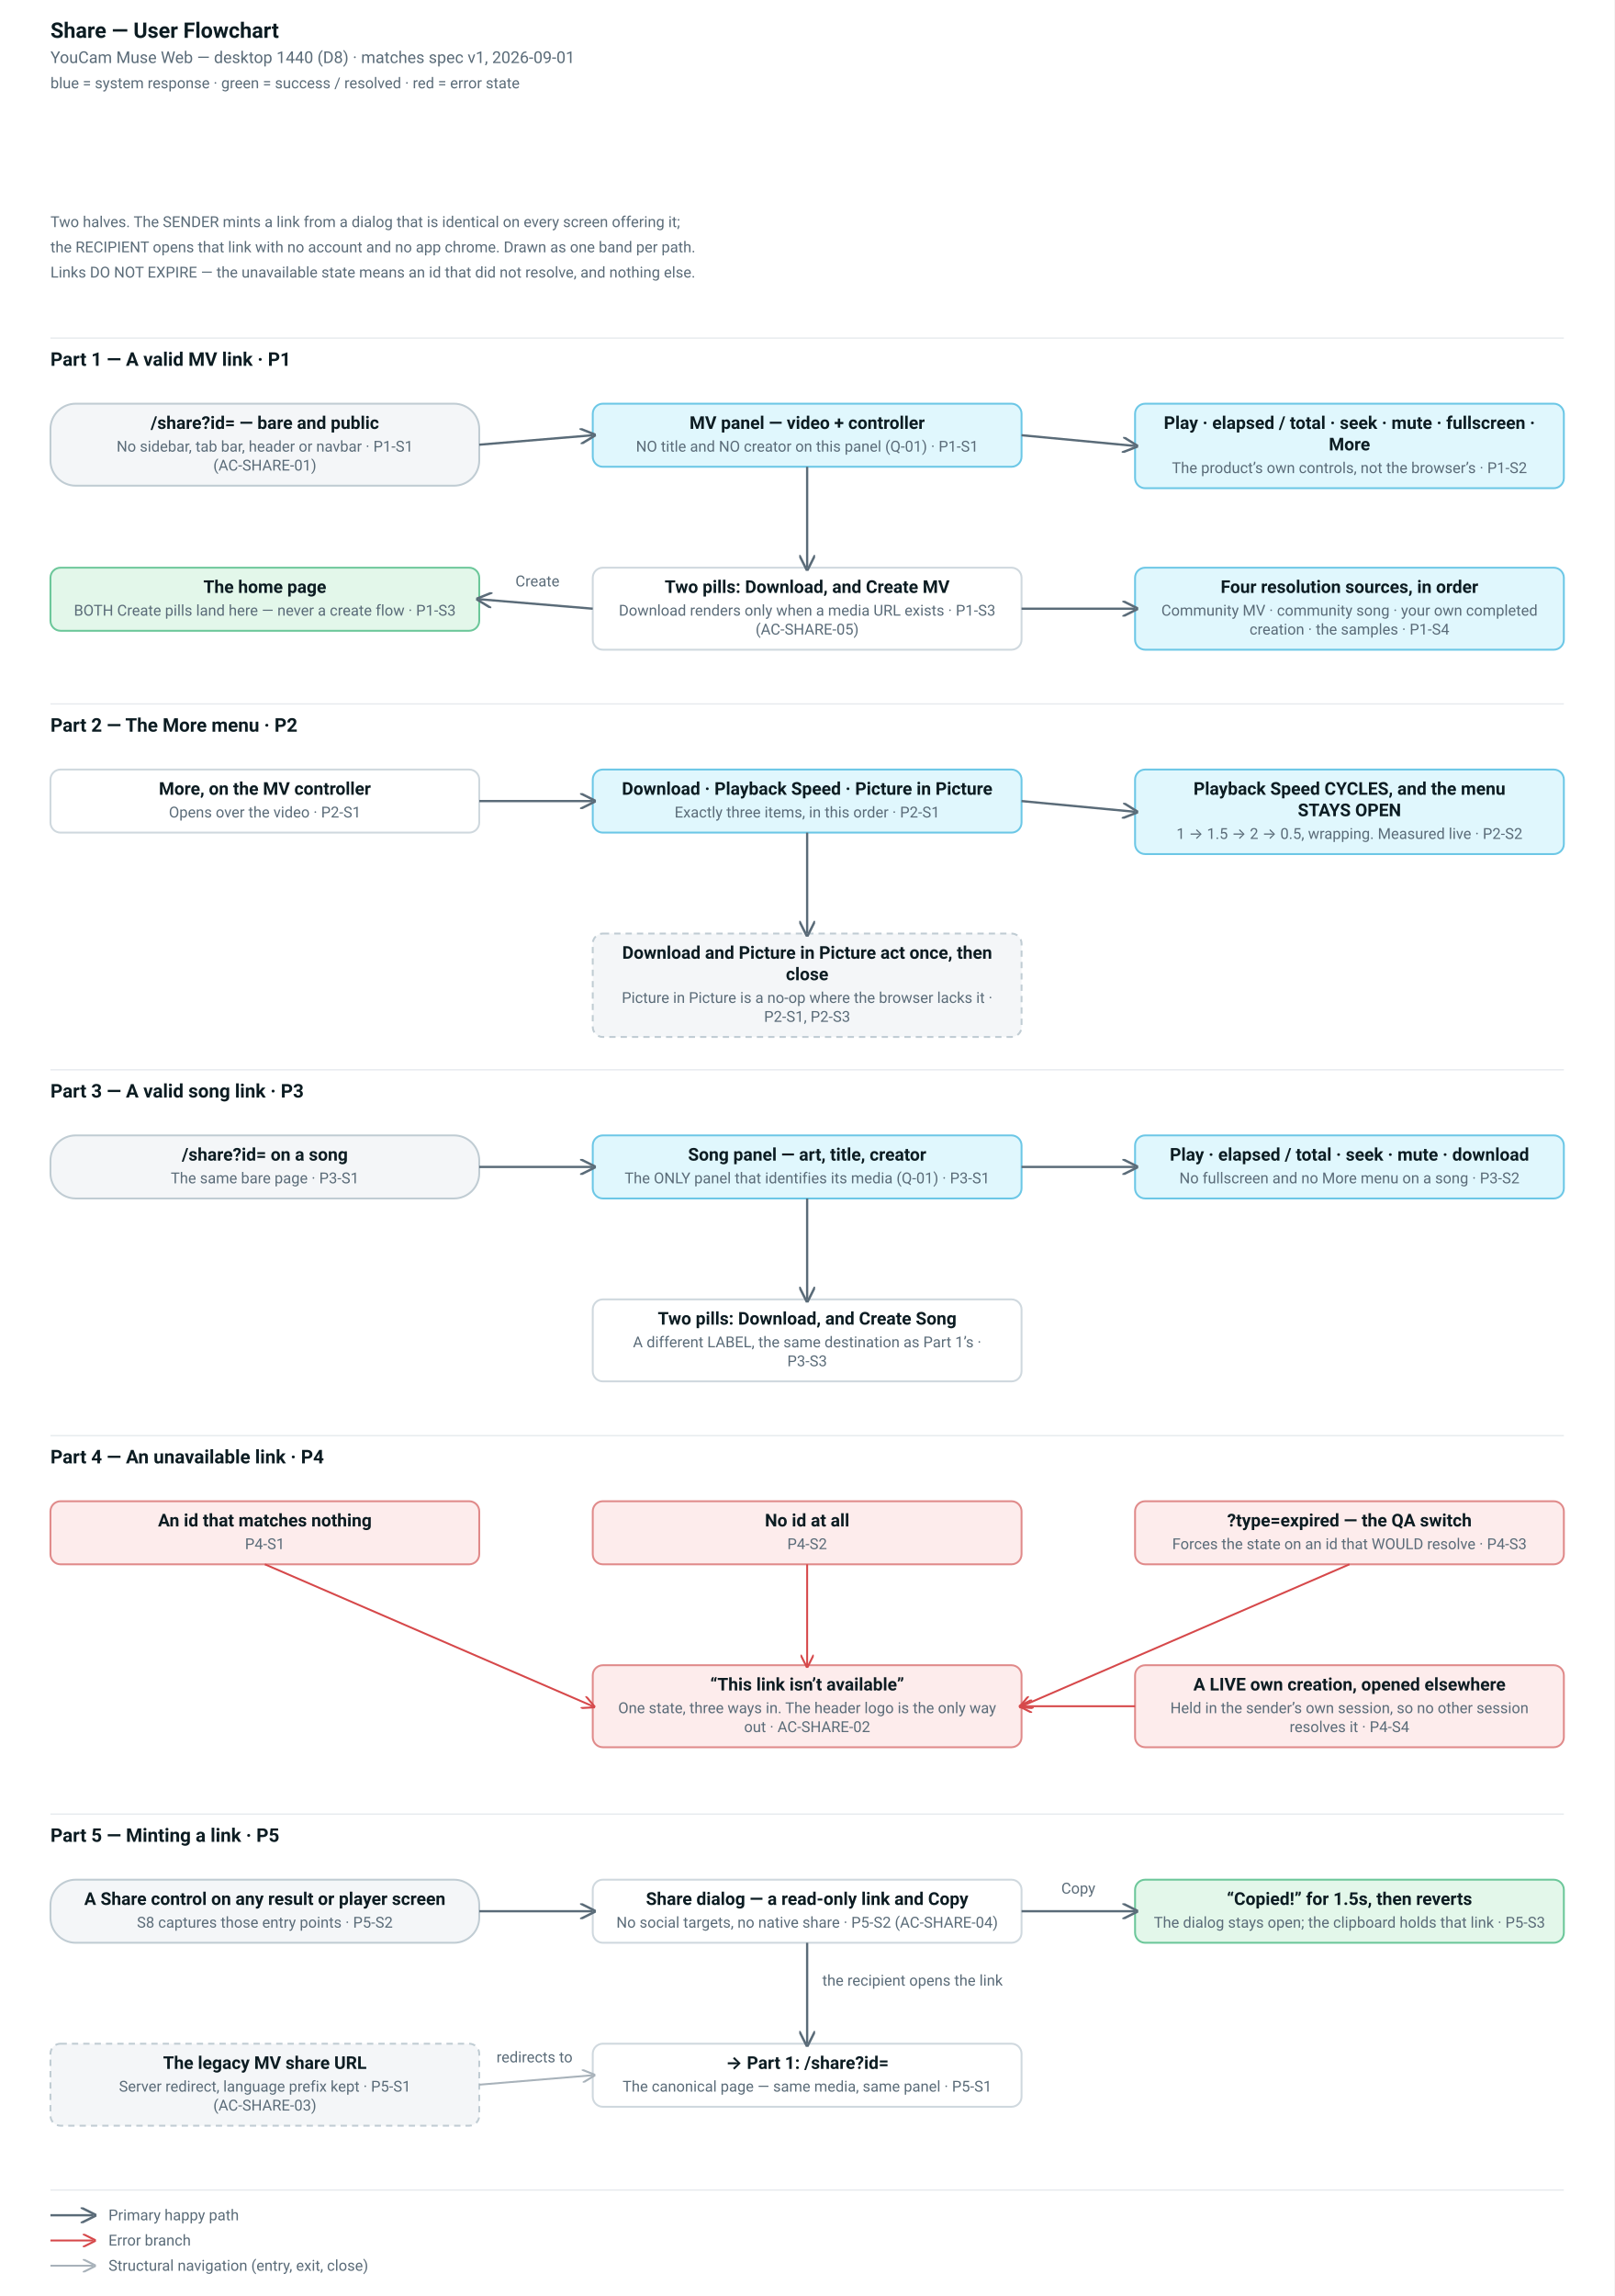
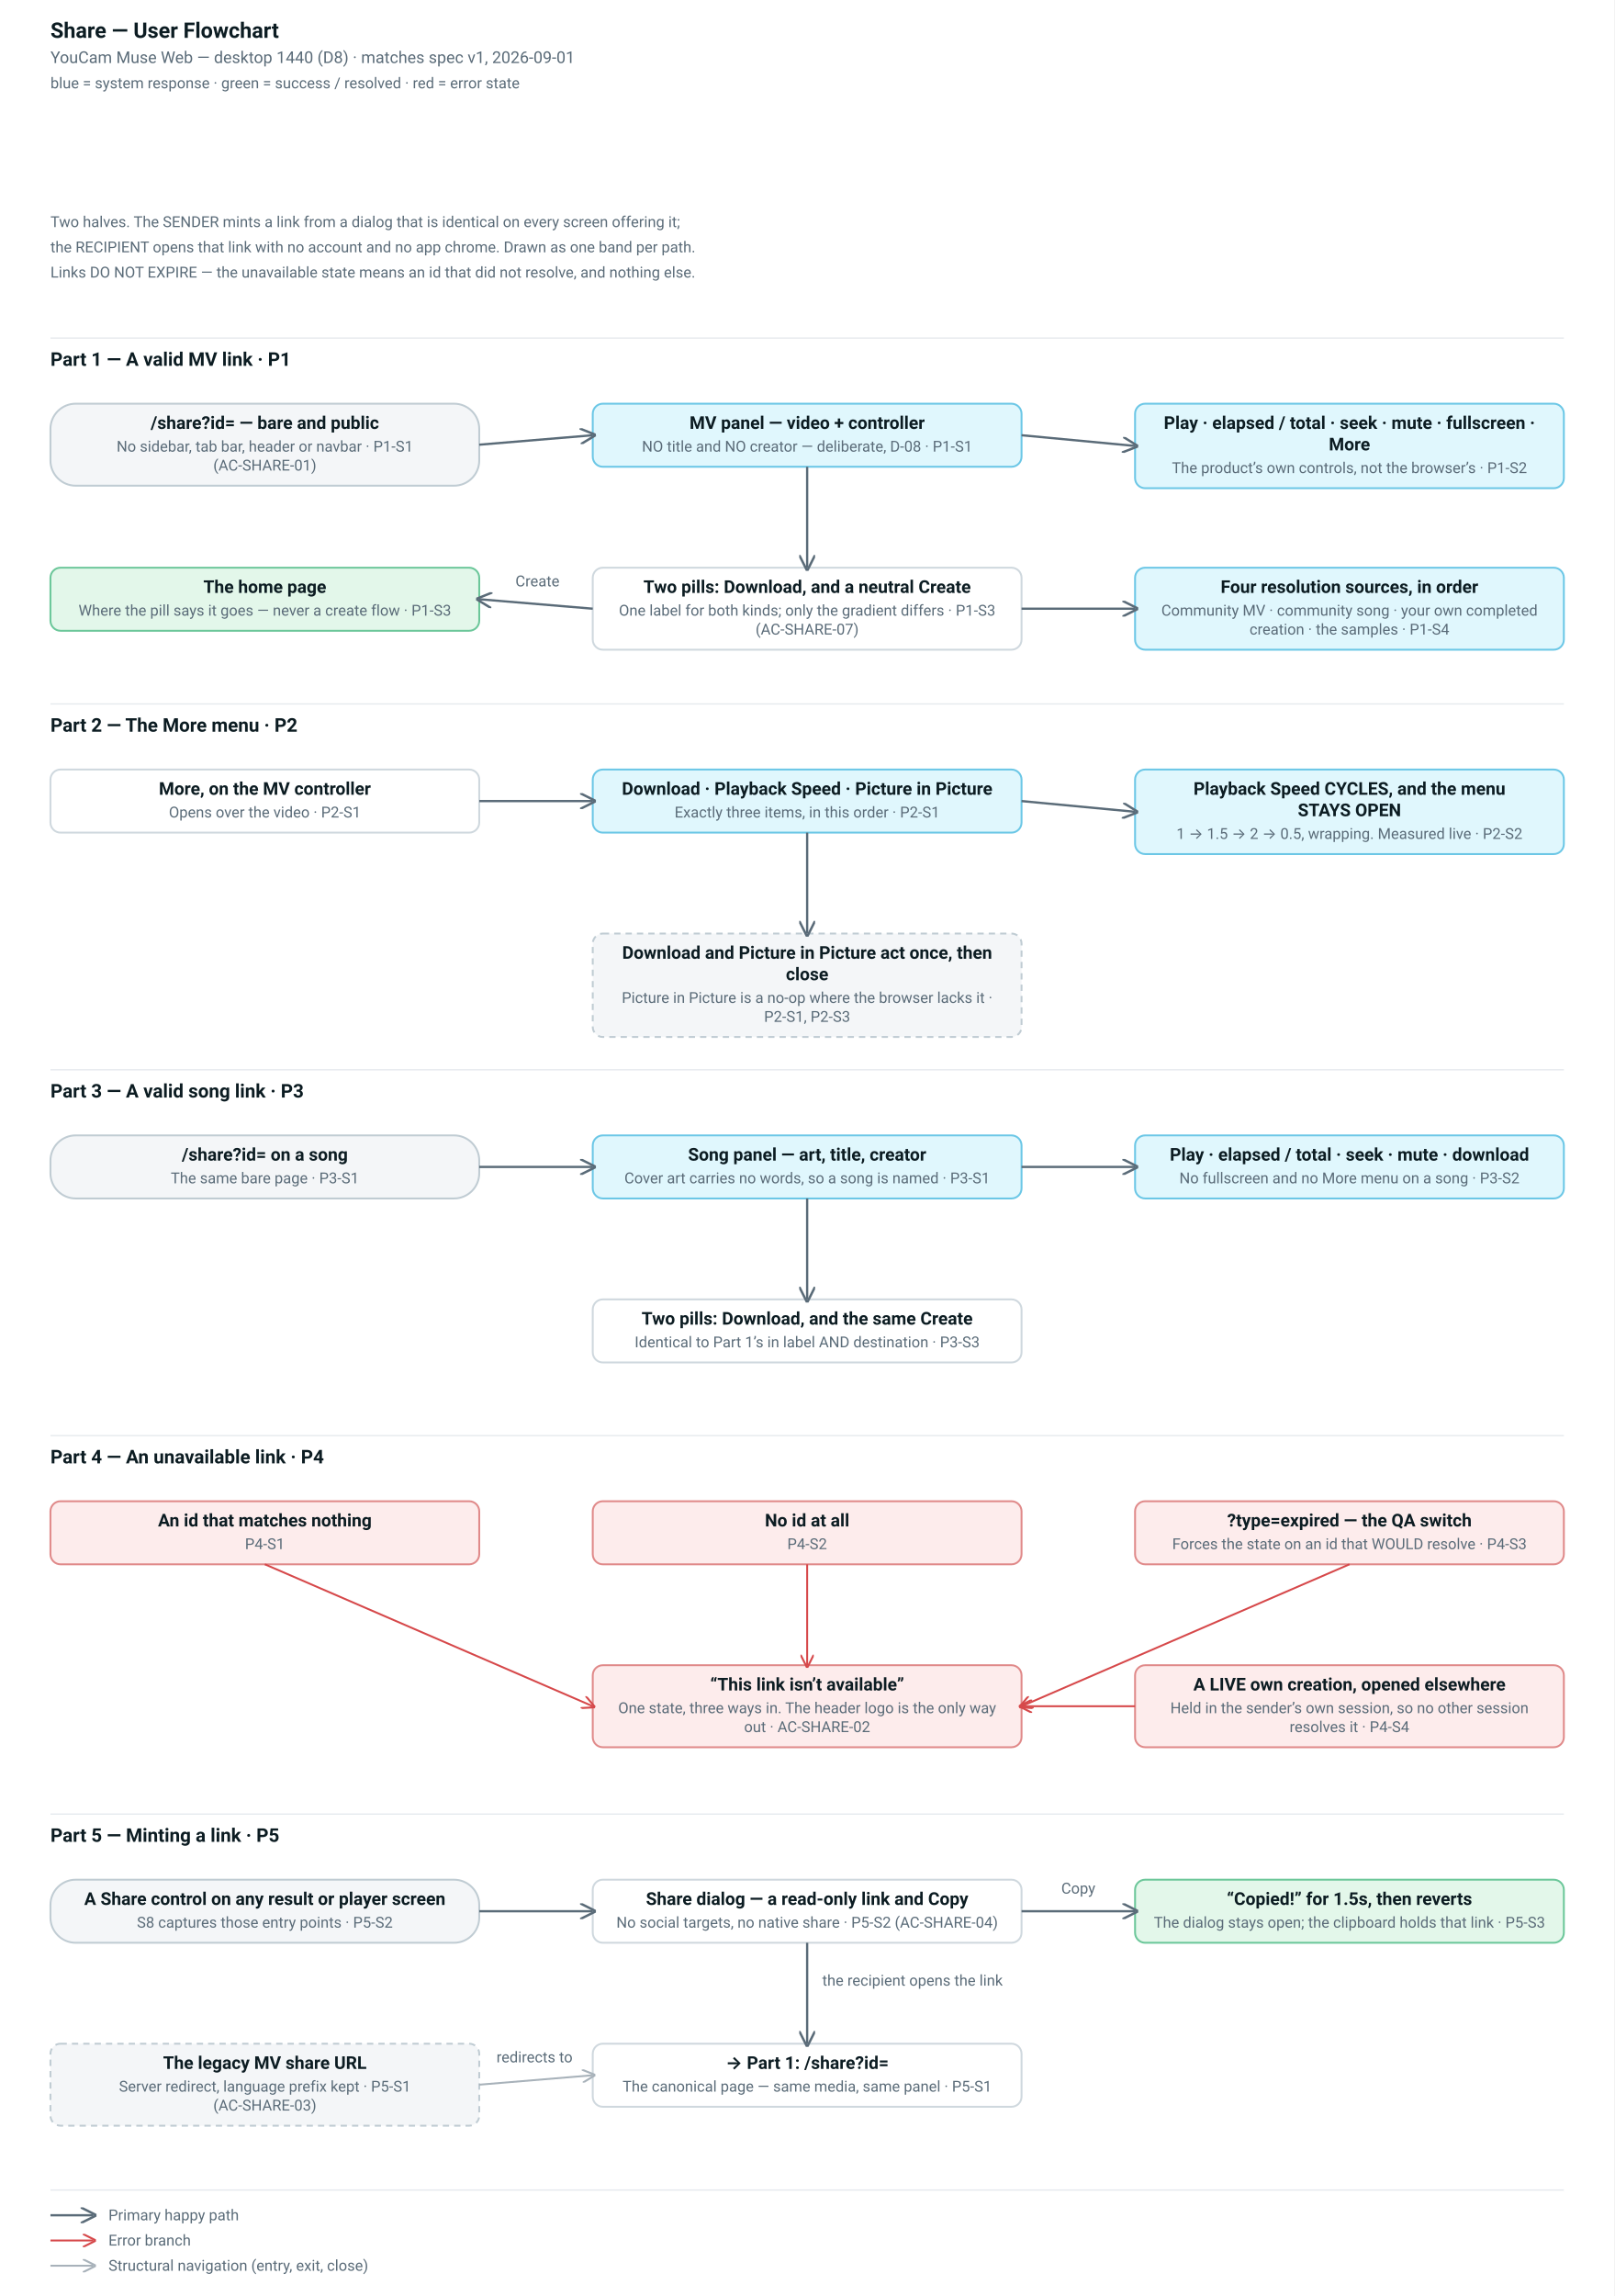
<svg xmlns="http://www.w3.org/2000/svg" width="1280" height="1820" viewBox="0 0 1280 1820" font-family="-apple-system,BlinkMacSystemFont,'Segoe UI',Roboto,sans-serif" role="img">
  <defs>
    <marker id="fc-primary" viewBox="0 0 10 10" refX="8" refY="5" markerWidth="7" markerHeight="7" orient="auto-start-reverse">
      <path d="M0 0 L10 5 L0 10" fill="none" stroke="#5a6b78" stroke-width="1.5" />
    </marker>
    <marker id="fc-error" viewBox="0 0 10 10" refX="8" refY="5" markerWidth="7" markerHeight="7" orient="auto-start-reverse">
      <path d="M0 0 L10 5 L0 10" fill="none" stroke="#d6484a" stroke-width="1.5" />
    </marker>
    <marker id="fc-structural" viewBox="0 0 10 10" refX="8" refY="5" markerWidth="7" markerHeight="7" orient="auto-start-reverse">
      <path d="M0 0 L10 5 L0 10" fill="none" stroke="#a8b2ba" stroke-width="1.5" />
    </marker>
    <marker id="fc-deferred" viewBox="0 0 10 10" refX="8" refY="5" markerWidth="7" markerHeight="7" orient="auto-start-reverse">
      <path d="M0 0 L10 5 L0 10" fill="none" stroke="#a8b2ba" stroke-width="1.5" />
    </marker>
    <marker id="fc-retry" viewBox="0 0 10 10" refX="8" refY="5" markerWidth="7" markerHeight="7" orient="auto-start-reverse">
      <path d="M0 0 L10 5 L0 10" fill="none" stroke="#6cc7e6" stroke-width="1.5" />
    </marker>
  </defs>
  <rect width="1280" height="1820" fill="#ffffff" />
  <text x="40" y="30" font-size="17" font-weight="700" fill="#0c1c22">Share — User Flowchart</text>
  <text x="40" y="50" font-size="13" fill="#5a6b78">YouCam Muse Web — desktop 1440 (D8) · matches spec v1, 2026-09-01</text>
  <text x="40" y="70" font-size="12" fill="#5a6b78">blue = system response · green = success / resolved · red = error state</text>
  <g transform="translate(0,80)">
    <text x="40" y="100" font-size="12" fill="#5a6b78">Two halves. The SENDER mints a link from a dialog that is identical on every screen offering it;</text>
    <text x="40" y="120" font-size="12" fill="#5a6b78">the RECIPIENT opens that link with no account and no app chrome. Drawn as one band per path.</text>
    <text x="40" y="140" font-size="12" fill="#5a6b78">Links DO NOT EXPIRE — the unavailable state means an id that did not resolve, and nothing else.</text>
    <line x1="40" y1="188" x2="1240" y2="188" stroke="#e5e9ed" stroke-width="1" />
    <text x="40" y="210" font-size="15" font-weight="700" fill="#0c1c22">Part 1 — A valid MV link  ·  P1</text>
    <rect x="40" y="240" width="340" height="65" rx="20" fill="#f4f6f8" stroke="#c0ccd3" stroke-width="1.5" />
    <text x="210" y="260" font-size="14" font-weight="700" fill="#0c1c22" text-anchor="middle">/share?id= — bare and public</text>
    <text x="210" y="278" font-size="12" fill="#5a6b78" text-anchor="middle">No sidebar, tab bar, header or navbar · P1-S1</text>
    <text x="210" y="293" font-size="12" fill="#5a6b78" text-anchor="middle">(AC-SHARE-01)</text>
    <rect x="470" y="240" width="340" height="50" rx="8" fill="#e0f7fd" stroke="#6cc7e6" stroke-width="1.5" />
    <text x="640" y="260" font-size="14" font-weight="700" fill="#0c1c22" text-anchor="middle">MV panel — video + controller</text>
-     <text x="640" y="278" font-size="12" fill="#5a6b78" text-anchor="middle">NO title and NO creator on this panel (Q-01) · P1-S1</text>
+     <text x="640" y="278" font-size="12" fill="#5a6b78" text-anchor="middle">NO title and NO creator — deliberate, D-08 · P1-S1</text>
    <line x1="380" y1="272.5" x2="470" y2="265" stroke="#5a6b78" stroke-width="1.8" marker-end="url(#fc-primary)" />
    <rect x="900" y="240" width="340" height="67" rx="8" fill="#e0f7fd" stroke="#6cc7e6" stroke-width="1.5" />
    <text x="1070" y="260" font-size="14" font-weight="700" fill="#0c1c22" text-anchor="middle">Play · elapsed / total · seek · mute · fullscreen ·</text>
    <text x="1070" y="277" font-size="14" font-weight="700" fill="#0c1c22" text-anchor="middle">More</text>
    <text x="1070" y="295" font-size="12" fill="#5a6b78" text-anchor="middle">The product’s own controls, not the browser’s · P1-S2</text>
    <line x1="810" y1="265" x2="900" y2="273.5" stroke="#5a6b78" stroke-width="1.8" marker-end="url(#fc-primary)" />
    <rect x="470" y="370" width="340" height="65" rx="8" fill="#ffffff" stroke="#cfd8de" stroke-width="1.5" />
-     <text x="640" y="390" font-size="14" font-weight="700" fill="#0c1c22" text-anchor="middle">Two pills: Download, and Create MV</text>
-     <text x="640" y="408" font-size="12" fill="#5a6b78" text-anchor="middle">Download renders only when a media URL exists · P1-S3</text>
-     <text x="640" y="423" font-size="12" fill="#5a6b78" text-anchor="middle">(AC-SHARE-05)</text>
+     <text x="640" y="390" font-size="14" font-weight="700" fill="#0c1c22" text-anchor="middle">Two pills: Download, and a neutral Create</text>
+     <text x="640" y="408" font-size="12" fill="#5a6b78" text-anchor="middle">One label for both kinds; only the gradient differs · P1-S3</text>
+     <text x="640" y="423" font-size="12" fill="#5a6b78" text-anchor="middle">(AC-SHARE-07)</text>
    <line x1="640" y1="290" x2="640" y2="370" stroke="#5a6b78" stroke-width="1.8" marker-end="url(#fc-primary)" />
    <rect x="900" y="370" width="340" height="65" rx="8" fill="#e0f7fd" stroke="#6cc7e6" stroke-width="1.5" />
    <text x="1070" y="390" font-size="14" font-weight="700" fill="#0c1c22" text-anchor="middle">Four resolution sources, in order</text>
    <text x="1070" y="408" font-size="12" fill="#5a6b78" text-anchor="middle">Community MV · community song · your own completed</text>
    <text x="1070" y="423" font-size="12" fill="#5a6b78" text-anchor="middle">creation · the samples · P1-S4</text>
    <line x1="810" y1="402.5" x2="900" y2="402.5" stroke="#5a6b78" stroke-width="1.8" marker-end="url(#fc-primary)" />
    <rect x="40" y="370" width="340" height="50" rx="8" fill="#e3f7ea" stroke="#6cc79a" stroke-width="1.5" />
    <text x="210" y="390" font-size="14" font-weight="700" fill="#0c1c22" text-anchor="middle">The home page</text>
-     <text x="210" y="408" font-size="12" fill="#5a6b78" text-anchor="middle">BOTH Create pills land here — never a create flow · P1-S3</text>
+     <text x="210" y="408" font-size="12" fill="#5a6b78" text-anchor="middle">Where the pill says it goes — never a create flow · P1-S3</text>
    <line x1="470" y1="402.5" x2="380" y2="395" stroke="#5a6b78" stroke-width="1.8" marker-end="url(#fc-primary)" />
    <text x="426.163" y="384.798" font-size="12" fill="#5a6b78" text-anchor="middle">Create</text>
    <line x1="40" y1="478" x2="1240" y2="478" stroke="#e5e9ed" stroke-width="1" />
    <text x="40" y="500" font-size="15" font-weight="700" fill="#0c1c22">Part 2 — The More menu  ·  P2</text>
    <rect x="40" y="530" width="340" height="50" rx="8" fill="#ffffff" stroke="#cfd8de" stroke-width="1.5" />
    <text x="210" y="550" font-size="14" font-weight="700" fill="#0c1c22" text-anchor="middle">More, on the MV controller</text>
    <text x="210" y="568" font-size="12" fill="#5a6b78" text-anchor="middle">Opens over the video · P2-S1</text>
    <rect x="470" y="530" width="340" height="50" rx="8" fill="#e0f7fd" stroke="#6cc7e6" stroke-width="1.5" />
    <text x="640" y="550" font-size="14" font-weight="700" fill="#0c1c22" text-anchor="middle">Download · Playback Speed · Picture in Picture</text>
    <text x="640" y="568" font-size="12" fill="#5a6b78" text-anchor="middle">Exactly three items, in this order · P2-S1</text>
    <line x1="380" y1="555" x2="470" y2="555" stroke="#5a6b78" stroke-width="1.8" marker-end="url(#fc-primary)" />
    <rect x="900" y="530" width="340" height="67" rx="8" fill="#e0f7fd" stroke="#6cc7e6" stroke-width="1.5" />
    <text x="1070" y="550" font-size="14" font-weight="700" fill="#0c1c22" text-anchor="middle">Playback Speed CYCLES, and the menu</text>
    <text x="1070" y="567" font-size="14" font-weight="700" fill="#0c1c22" text-anchor="middle">STAYS OPEN</text>
    <text x="1070" y="585" font-size="12" fill="#5a6b78" text-anchor="middle">1 → 1.5 → 2 → 0.5, wrapping. Measured live · P2-S2</text>
    <line x1="810" y1="555" x2="900" y2="563.5" stroke="#5a6b78" stroke-width="1.8" marker-end="url(#fc-primary)" />
    <rect x="470" y="660" width="340" height="82" rx="8" fill="#f4f6f8" stroke="#c0ccd3" stroke-width="1.5" stroke-dasharray="5 4" />
    <text x="640" y="680" font-size="14" font-weight="700" fill="#0c1c22" text-anchor="middle">Download and Picture in Picture act once, then</text>
    <text x="640" y="697" font-size="14" font-weight="700" fill="#0c1c22" text-anchor="middle">close</text>
    <text x="640" y="715" font-size="12" fill="#5a6b78" text-anchor="middle">Picture in Picture is a no-op where the browser lacks it ·</text>
    <text x="640" y="730" font-size="12" fill="#5a6b78" text-anchor="middle">P2-S1, P2-S3</text>
    <line x1="640" y1="580" x2="640" y2="660" stroke="#5a6b78" stroke-width="1.8" marker-end="url(#fc-primary)" />
    <line x1="40" y1="768" x2="1240" y2="768" stroke="#e5e9ed" stroke-width="1" />
    <text x="40" y="790" font-size="15" font-weight="700" fill="#0c1c22">Part 3 — A valid song link  ·  P3</text>
    <rect x="40" y="820" width="340" height="50" rx="20" fill="#f4f6f8" stroke="#c0ccd3" stroke-width="1.5" />
    <text x="210" y="840" font-size="14" font-weight="700" fill="#0c1c22" text-anchor="middle">/share?id= on a song</text>
    <text x="210" y="858" font-size="12" fill="#5a6b78" text-anchor="middle">The same bare page · P3-S1</text>
    <rect x="470" y="820" width="340" height="50" rx="8" fill="#e0f7fd" stroke="#6cc7e6" stroke-width="1.5" />
    <text x="640" y="840" font-size="14" font-weight="700" fill="#0c1c22" text-anchor="middle">Song panel — art, title, creator</text>
-     <text x="640" y="858" font-size="12" fill="#5a6b78" text-anchor="middle">The ONLY panel that identifies its media (Q-01) · P3-S1</text>
+     <text x="640" y="858" font-size="12" fill="#5a6b78" text-anchor="middle">Cover art carries no words, so a song is named · P3-S1</text>
    <line x1="380" y1="845" x2="470" y2="845" stroke="#5a6b78" stroke-width="1.8" marker-end="url(#fc-primary)" />
    <rect x="900" y="820" width="340" height="50" rx="8" fill="#e0f7fd" stroke="#6cc7e6" stroke-width="1.5" />
    <text x="1070" y="840" font-size="14" font-weight="700" fill="#0c1c22" text-anchor="middle">Play · elapsed / total · seek · mute · download</text>
    <text x="1070" y="858" font-size="12" fill="#5a6b78" text-anchor="middle">No fullscreen and no More menu on a song · P3-S2</text>
    <line x1="810" y1="845" x2="900" y2="845" stroke="#5a6b78" stroke-width="1.8" marker-end="url(#fc-primary)" />
-     <rect x="470" y="950" width="340" height="65" rx="8" fill="#ffffff" stroke="#cfd8de" stroke-width="1.5" />
-     <text x="640" y="970" font-size="14" font-weight="700" fill="#0c1c22" text-anchor="middle">Two pills: Download, and Create Song</text>
-     <text x="640" y="988" font-size="12" fill="#5a6b78" text-anchor="middle">A different LABEL, the same destination as Part 1’s ·</text>
-     <text x="640" y="1003" font-size="12" fill="#5a6b78" text-anchor="middle">P3-S3</text>
+     <rect x="470" y="950" width="340" height="50" rx="8" fill="#ffffff" stroke="#cfd8de" stroke-width="1.5" />
+     <text x="640" y="970" font-size="14" font-weight="700" fill="#0c1c22" text-anchor="middle">Two pills: Download, and the same Create</text>
+     <text x="640" y="988" font-size="12" fill="#5a6b78" text-anchor="middle">Identical to Part 1’s in label AND destination · P3-S3</text>
    <line x1="640" y1="870" x2="640" y2="950" stroke="#5a6b78" stroke-width="1.8" marker-end="url(#fc-primary)" />
    <line x1="40" y1="1058" x2="1240" y2="1058" stroke="#e5e9ed" stroke-width="1" />
    <text x="40" y="1080" font-size="15" font-weight="700" fill="#0c1c22">Part 4 — An unavailable link  ·  P4</text>
    <rect x="40" y="1110" width="340" height="50" rx="8" fill="#fdecec" stroke="#e08a8a" stroke-width="1.5" />
    <text x="210" y="1130" font-size="14" font-weight="700" fill="#0c1c22" text-anchor="middle">An id that matches nothing</text>
    <text x="210" y="1148" font-size="12" fill="#5a6b78" text-anchor="middle">P4-S1</text>
    <rect x="470" y="1110" width="340" height="50" rx="8" fill="#fdecec" stroke="#e08a8a" stroke-width="1.5" />
    <text x="640" y="1130" font-size="14" font-weight="700" fill="#0c1c22" text-anchor="middle">No id at all</text>
    <text x="640" y="1148" font-size="12" fill="#5a6b78" text-anchor="middle">P4-S2</text>
    <rect x="900" y="1110" width="340" height="50" rx="8" fill="#fdecec" stroke="#e08a8a" stroke-width="1.5" />
    <text x="1070" y="1130" font-size="14" font-weight="700" fill="#0c1c22" text-anchor="middle">?type=expired — the QA switch</text>
    <text x="1070" y="1148" font-size="12" fill="#5a6b78" text-anchor="middle">Forces the state on an id that WOULD resolve · P4-S3</text>
    <rect x="470" y="1240" width="340" height="65" rx="8" fill="#fdecec" stroke="#e08a8a" stroke-width="1.5" />
    <text x="640" y="1260" font-size="14" font-weight="700" fill="#0c1c22" text-anchor="middle">“This link isn’t available”</text>
    <text x="640" y="1278" font-size="12" fill="#5a6b78" text-anchor="middle">One state, three ways in. The header logo is the only way</text>
    <text x="640" y="1293" font-size="12" fill="#5a6b78" text-anchor="middle">out · AC-SHARE-02</text>
    <line x1="210" y1="1160" x2="470" y2="1272.5" stroke="#d6484a" stroke-width="1.5" marker-end="url(#fc-error)" />
    <line x1="640" y1="1160" x2="640" y2="1240" stroke="#d6484a" stroke-width="1.5" marker-end="url(#fc-error)" />
    <line x1="1070" y1="1160" x2="810" y2="1272.5" stroke="#d6484a" stroke-width="1.5" marker-end="url(#fc-error)" />
    <rect x="900" y="1240" width="340" height="65" rx="8" fill="#fdecec" stroke="#e08a8a" stroke-width="1.5" />
    <text x="1070" y="1260" font-size="14" font-weight="700" fill="#0c1c22" text-anchor="middle">A LIVE own creation, opened elsewhere</text>
    <text x="1070" y="1278" font-size="12" fill="#5a6b78" text-anchor="middle">Held in the sender’s own session, so no other session</text>
    <text x="1070" y="1293" font-size="12" fill="#5a6b78" text-anchor="middle">resolves it · P4-S4</text>
    <line x1="900" y1="1272.5" x2="810" y2="1272.5" stroke="#d6484a" stroke-width="1.5" marker-end="url(#fc-error)" />
    <line x1="40" y1="1358" x2="1240" y2="1358" stroke="#e5e9ed" stroke-width="1" />
    <text x="40" y="1380" font-size="15" font-weight="700" fill="#0c1c22">Part 5 — Minting a link  ·  P5</text>
    <rect x="40" y="1410" width="340" height="50" rx="20" fill="#f4f6f8" stroke="#c0ccd3" stroke-width="1.5" />
    <text x="210" y="1430" font-size="14" font-weight="700" fill="#0c1c22" text-anchor="middle">A Share control on any result or player screen</text>
    <text x="210" y="1448" font-size="12" fill="#5a6b78" text-anchor="middle">S8 captures those entry points · P5-S2</text>
    <rect x="470" y="1410" width="340" height="50" rx="8" fill="#ffffff" stroke="#cfd8de" stroke-width="1.5" />
    <text x="640" y="1430" font-size="14" font-weight="700" fill="#0c1c22" text-anchor="middle">Share dialog — a read-only link and Copy</text>
    <text x="640" y="1448" font-size="12" fill="#5a6b78" text-anchor="middle">No social targets, no native share · P5-S2 (AC-SHARE-04)</text>
    <line x1="380" y1="1435" x2="470" y2="1435" stroke="#5a6b78" stroke-width="1.8" marker-end="url(#fc-primary)" />
    <rect x="900" y="1410" width="340" height="50" rx="8" fill="#e3f7ea" stroke="#6cc79a" stroke-width="1.5" />
    <text x="1070" y="1430" font-size="14" font-weight="700" fill="#0c1c22" text-anchor="middle">“Copied!” for 1.5s, then reverts</text>
    <text x="1070" y="1448" font-size="12" fill="#5a6b78" text-anchor="middle">The dialog stays open; the clipboard holds that link · P5-S3</text>
    <line x1="810" y1="1435" x2="900" y2="1435" stroke="#5a6b78" stroke-width="1.8" marker-end="url(#fc-primary)" />
    <text x="855" y="1421" font-size="12" fill="#5a6b78" text-anchor="middle">Copy</text>
    <rect x="40" y="1540" width="340" height="65" rx="8" fill="#f4f6f8" stroke="#c0ccd3" stroke-width="1.5" stroke-dasharray="5 4" />
    <text x="210" y="1560" font-size="14" font-weight="700" fill="#0c1c22" text-anchor="middle">The legacy MV share URL</text>
    <text x="210" y="1578" font-size="12" fill="#5a6b78" text-anchor="middle">Server redirect, language prefix kept · P5-S1</text>
    <text x="210" y="1593" font-size="12" fill="#5a6b78" text-anchor="middle">(AC-SHARE-03)</text>
    <rect x="470" y="1540" width="340" height="50" rx="8" fill="#ffffff" stroke="#cfd8de" stroke-width="1.5" />
    <text x="640" y="1560" font-size="14" font-weight="700" fill="#0c1c22" text-anchor="middle">→ Part 1: /share?id=</text>
    <text x="640" y="1578" font-size="12" fill="#5a6b78" text-anchor="middle">The canonical page — same media, same panel · P5-S1</text>
    <line x1="380" y1="1572.5" x2="470" y2="1565" stroke="#a8b2ba" stroke-width="1.5" marker-end="url(#fc-structural)" />
    <text x="423.837" y="1554.8" font-size="12" fill="#5a6b78" text-anchor="middle">redirects to</text>
    <line x1="640" y1="1460" x2="640" y2="1540" stroke="#5a6b78" stroke-width="1.8" marker-end="url(#fc-primary)" />
    <text x="652" y="1494" font-size="12" fill="#5a6b78" text-anchor="start">the recipient opens the link</text>
    <line x1="40" y1="1656" x2="1240" y2="1656" stroke="#e5e9ed" stroke-width="1" />
    <line x1="40" y1="1676" x2="74" y2="1676" stroke="#5a6b78" stroke-width="1.8" marker-end="url(#fc-primary)" />
    <text x="86" y="1680" font-size="12" fill="#5a6b78">Primary happy path</text>
    <line x1="40" y1="1696" x2="74" y2="1696" stroke="#d6484a" stroke-width="1.5" marker-end="url(#fc-error)" />
    <text x="86" y="1700" font-size="12" fill="#5a6b78">Error branch</text>
    <line x1="40" y1="1716" x2="74" y2="1716" stroke="#a8b2ba" stroke-width="1.5" marker-end="url(#fc-structural)" />
    <text x="86" y="1720" font-size="12" fill="#5a6b78">Structural navigation (entry, exit, close)</text>
  </g>
</svg>
